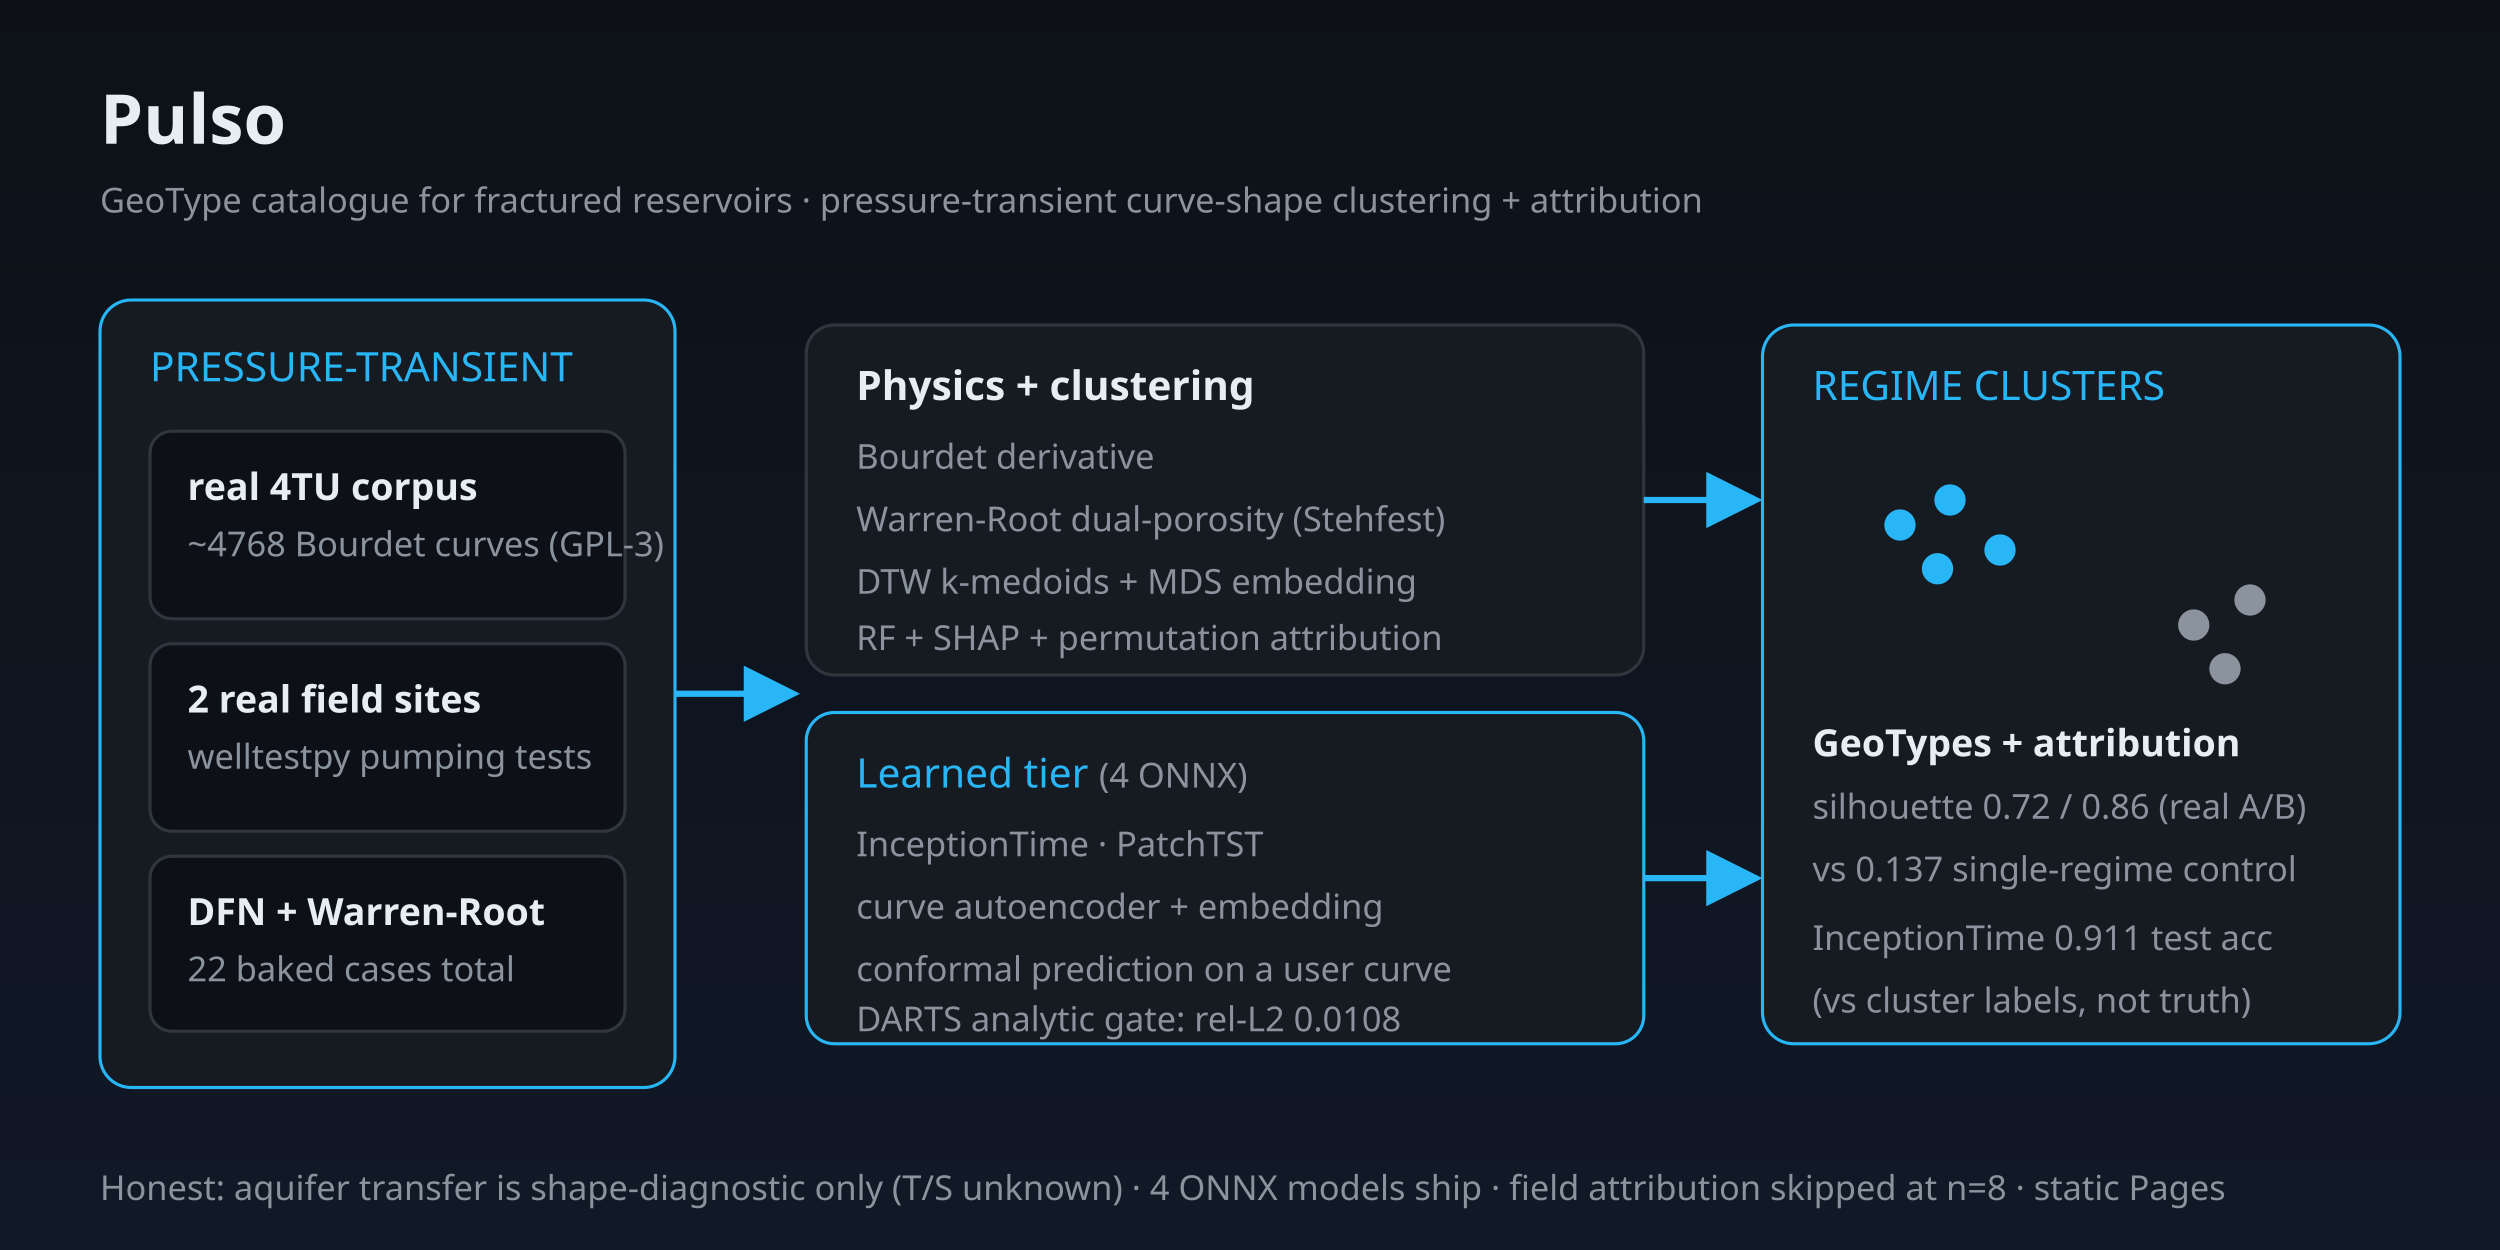
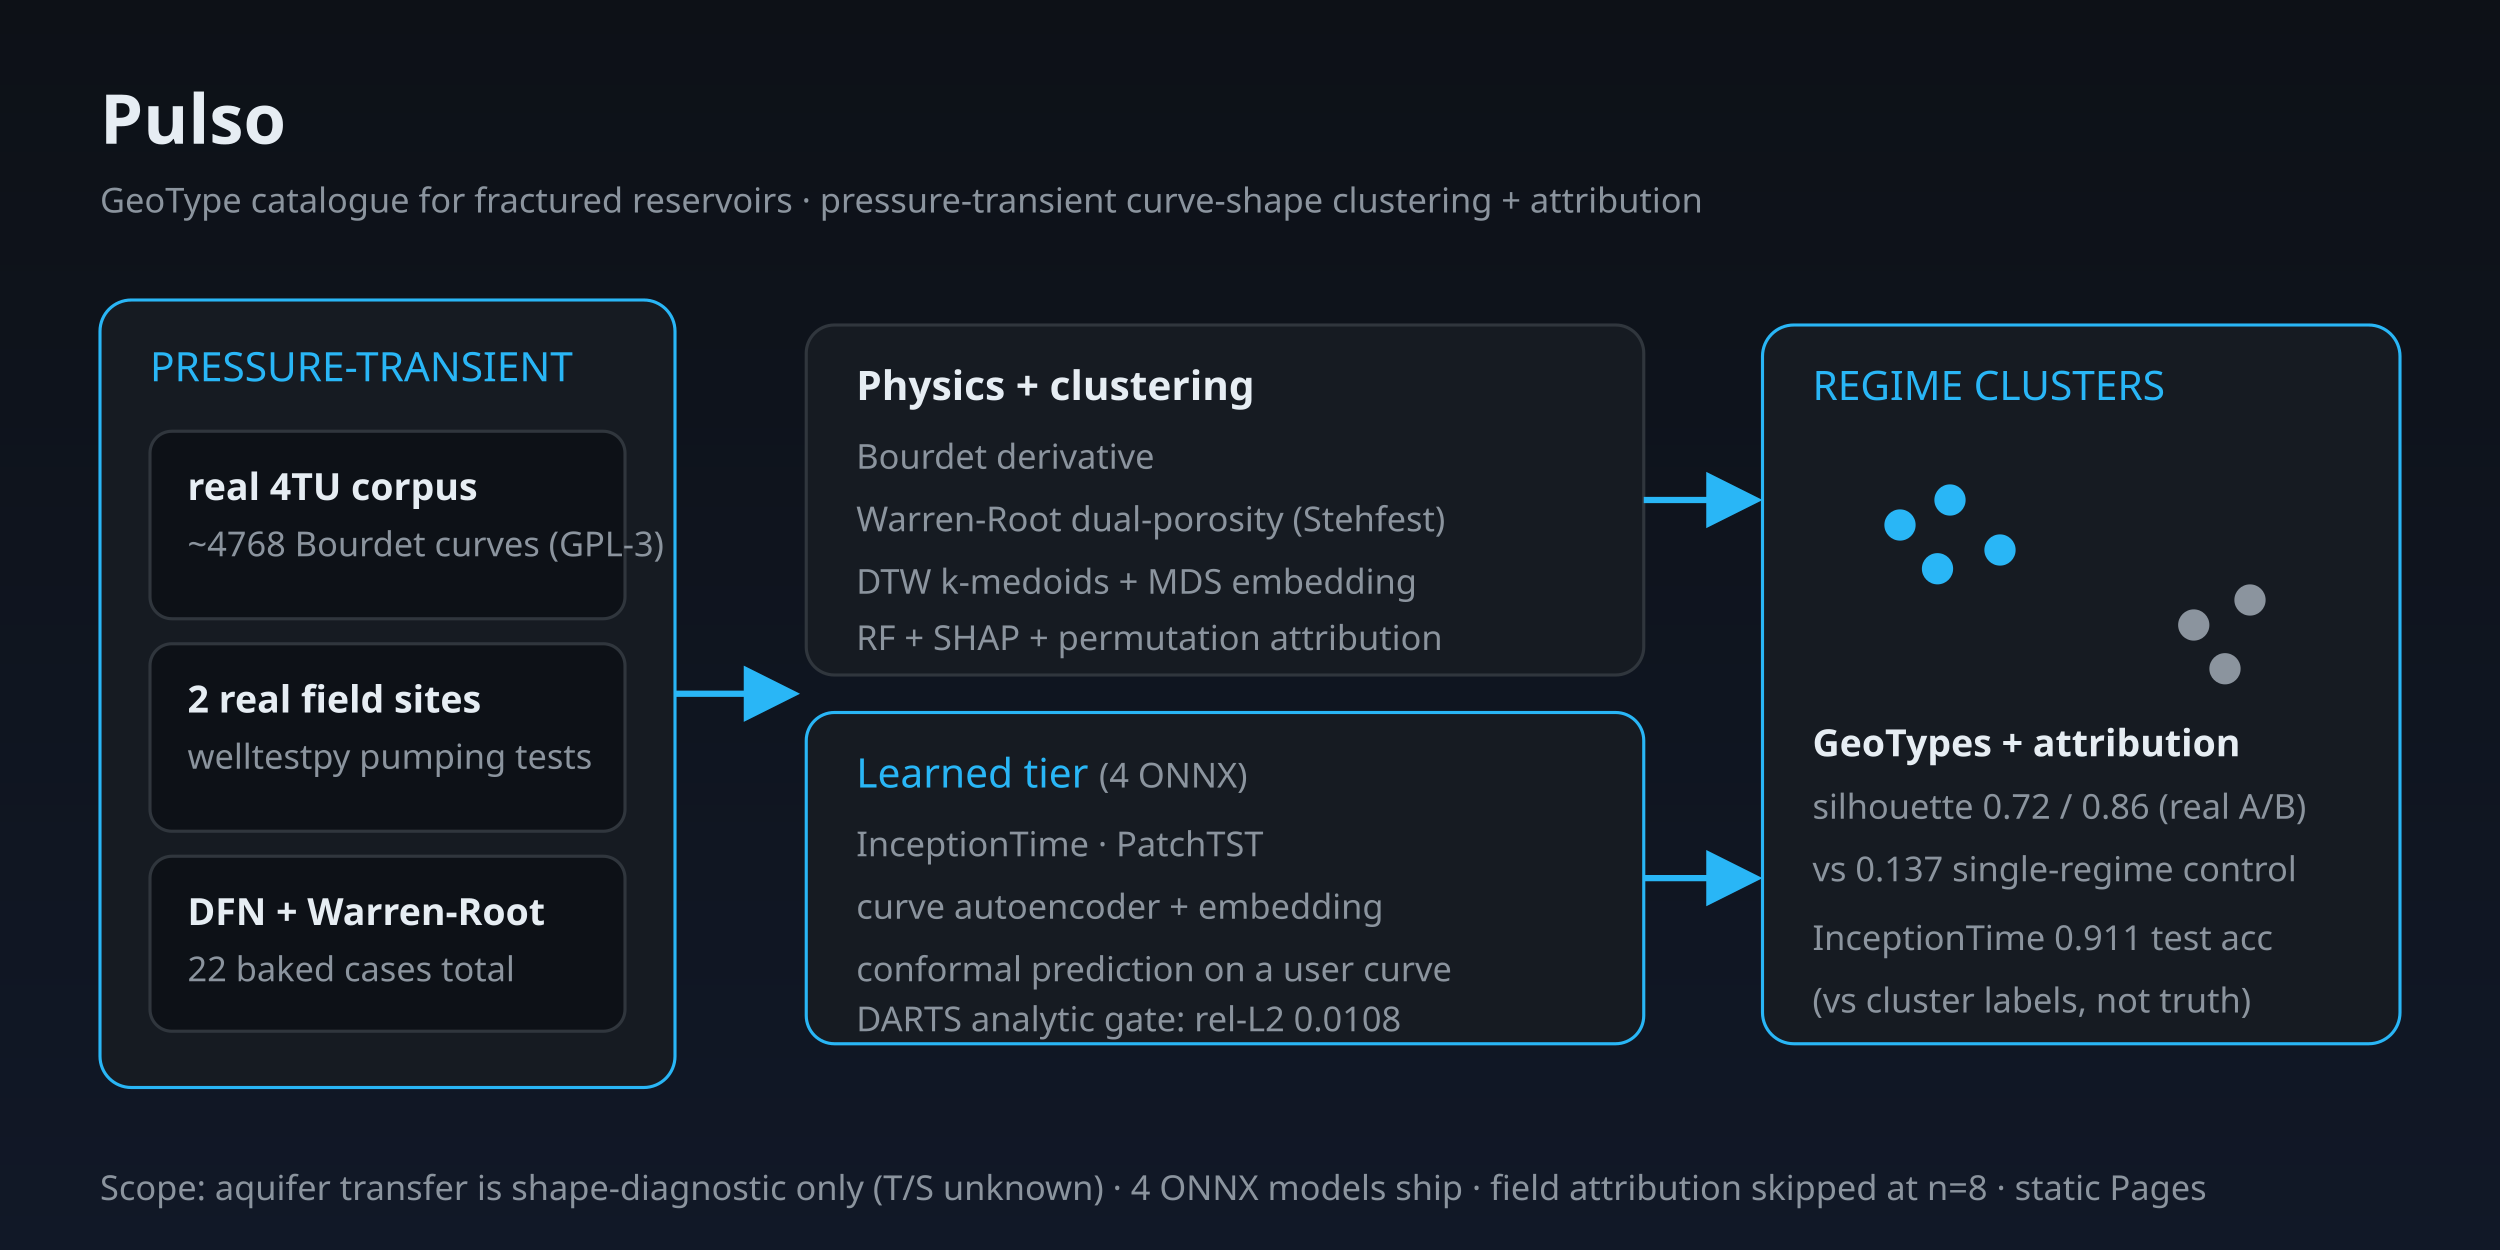
<svg xmlns="http://www.w3.org/2000/svg" viewBox="0 0 800 400" width="800" height="400" role="img" aria-label="Pulso: pressure-transient curves clustered by DTW k-medoids with Warren-Root physics and RF/SHAP attribution into fracture-behaviour GeoTypes">
  <defs>
    <linearGradient id="plbg" x1="0" y1="0" x2="0" y2="1">
      <stop offset="0" stop-color="#0d1117" />
      <stop offset="1" stop-color="#111827" />
    </linearGradient>
    <marker id="ar" markerWidth="9" markerHeight="9" refX="7" refY="4.5" orient="auto">
      <path d="M0 0 L9 4.5 L0 9 z" fill="#29B6F6" />
    </marker>
    <style>
      text{font-family:'Segoe UI',system-ui,sans-serif;fill:#c9d1d9}
      .t{fill:#e6edf3;font-weight:600}.a{fill:#29B6F6}.m{fill:#8b949e;font-size:11px}
      .box{fill:#161b22;stroke:#30363d;stroke-width:1}
      .acc{stroke:#29B6F6}
    </style>
  </defs>
  <rect width="800" height="400" fill="url(#plbg)" />
  <text x="32" y="46" class="t" font-size="22">Pulso</text>
  <text x="32" y="68" class="m">GeoType catalogue for fractured reservoirs · pressure-transient curve-shape clustering + attribution</text>
  <rect x="32" y="96" width="184" height="252" rx="10" class="box acc" />
  <text x="48" y="122" class="a" font-size="13">PRESSURE-TRANSIENT</text>
  <rect x="48" y="138" width="152" height="60" rx="7" fill="#0d1117" stroke="#30363d" />
  <text x="60" y="160" class="t" font-size="12">real 4TU corpus</text>
  <text x="60" y="178" class="m">~4768 Bourdet curves (GPL-3)</text>
  <rect x="48" y="206" width="152" height="60" rx="7" fill="#0d1117" stroke="#30363d" />
  <text x="60" y="228" class="t" font-size="12">2 real field sites</text>
  <text x="60" y="246" class="m">welltestpy pumping tests</text>
  <rect x="48" y="274" width="152" height="56" rx="7" fill="#0d1117" stroke="#30363d" />
  <text x="60" y="296" class="t" font-size="12">DFN + Warren-Root</text>
  <text x="60" y="314" class="m">22 baked cases total</text>
  <path d="M216 222 H252" class="acc" fill="none" stroke-width="2" marker-end="url(#ar)" />
  <rect x="258" y="104" width="268" height="112" rx="9" class="box" />
  <text x="274" y="128" class="t" font-size="13">Physics + clustering</text>
  <text x="274" y="150" class="m">Bourdet derivative</text>
  <text x="274" y="170" class="m">Warren-Root dual-porosity (Stehfest)</text>
  <text x="274" y="190" class="m">DTW k-medoids + MDS embedding</text>
  <text x="274" y="208" class="m">RF + SHAP + permutation attribution</text>
  <rect x="258" y="228" width="268" height="106" rx="9" class="box acc" />
  <text x="274" y="252" class="a" font-size="13">Learned tier <tspan class="m">(4 ONNX)</tspan>
  </text>
  <text x="274" y="274" class="m">InceptionTime · PatchTST</text>
  <text x="274" y="294" class="m">curve autoencoder + embedding</text>
  <text x="274" y="314" class="m">conformal prediction on a user curve</text>
  <text x="274" y="330" class="m">DARTS analytic gate: rel-L2 0.0108</text>
  <path d="M526 160 H560" class="acc" fill="none" stroke-width="2" marker-end="url(#ar)" />
  <path d="M526 281 H560" class="acc" fill="none" stroke-width="2" marker-end="url(#ar)" />
  <rect x="564" y="104" width="204" height="230" rx="10" class="box acc" />
  <text x="580" y="128" class="a" font-size="13">REGIME CLUSTERS</text>
  <circle cx="608" cy="168" r="5" fill="#29B6F6" />
  <circle cx="624" cy="160" r="5" fill="#29B6F6" />
  <circle cx="620" cy="182" r="5" fill="#29B6F6" />
  <circle cx="640" cy="176" r="5" fill="#29B6F6" />
  <circle cx="702" cy="200" r="5" fill="#8b949e" />
  <circle cx="720" cy="192" r="5" fill="#8b949e" />
  <circle cx="712" cy="214" r="5" fill="#8b949e" />
  <text x="580" y="242" class="t" font-size="12">GeoTypes + attribution</text>
  <text x="580" y="262" class="m">silhouette 0.72 / 0.86 (real A/B)</text>
  <text x="580" y="282" class="m">vs 0.137 single-regime control</text>
  <text x="580" y="304" class="m">InceptionTime 0.911 test acc</text>
  <text x="580" y="324" class="m">(vs cluster labels, not truth)</text>
-   <text x="32" y="384" class="m">Honest: aquifer transfer is shape-diagnostic only (T/S unknown) · 4 ONNX models ship · field attribution skipped at n=8 · static Pages</text>
+   <text x="32" y="384" class="m">Scope: aquifer transfer is shape-diagnostic only (T/S unknown) · 4 ONNX models ship · field attribution skipped at n=8 · static Pages</text>
</svg>
